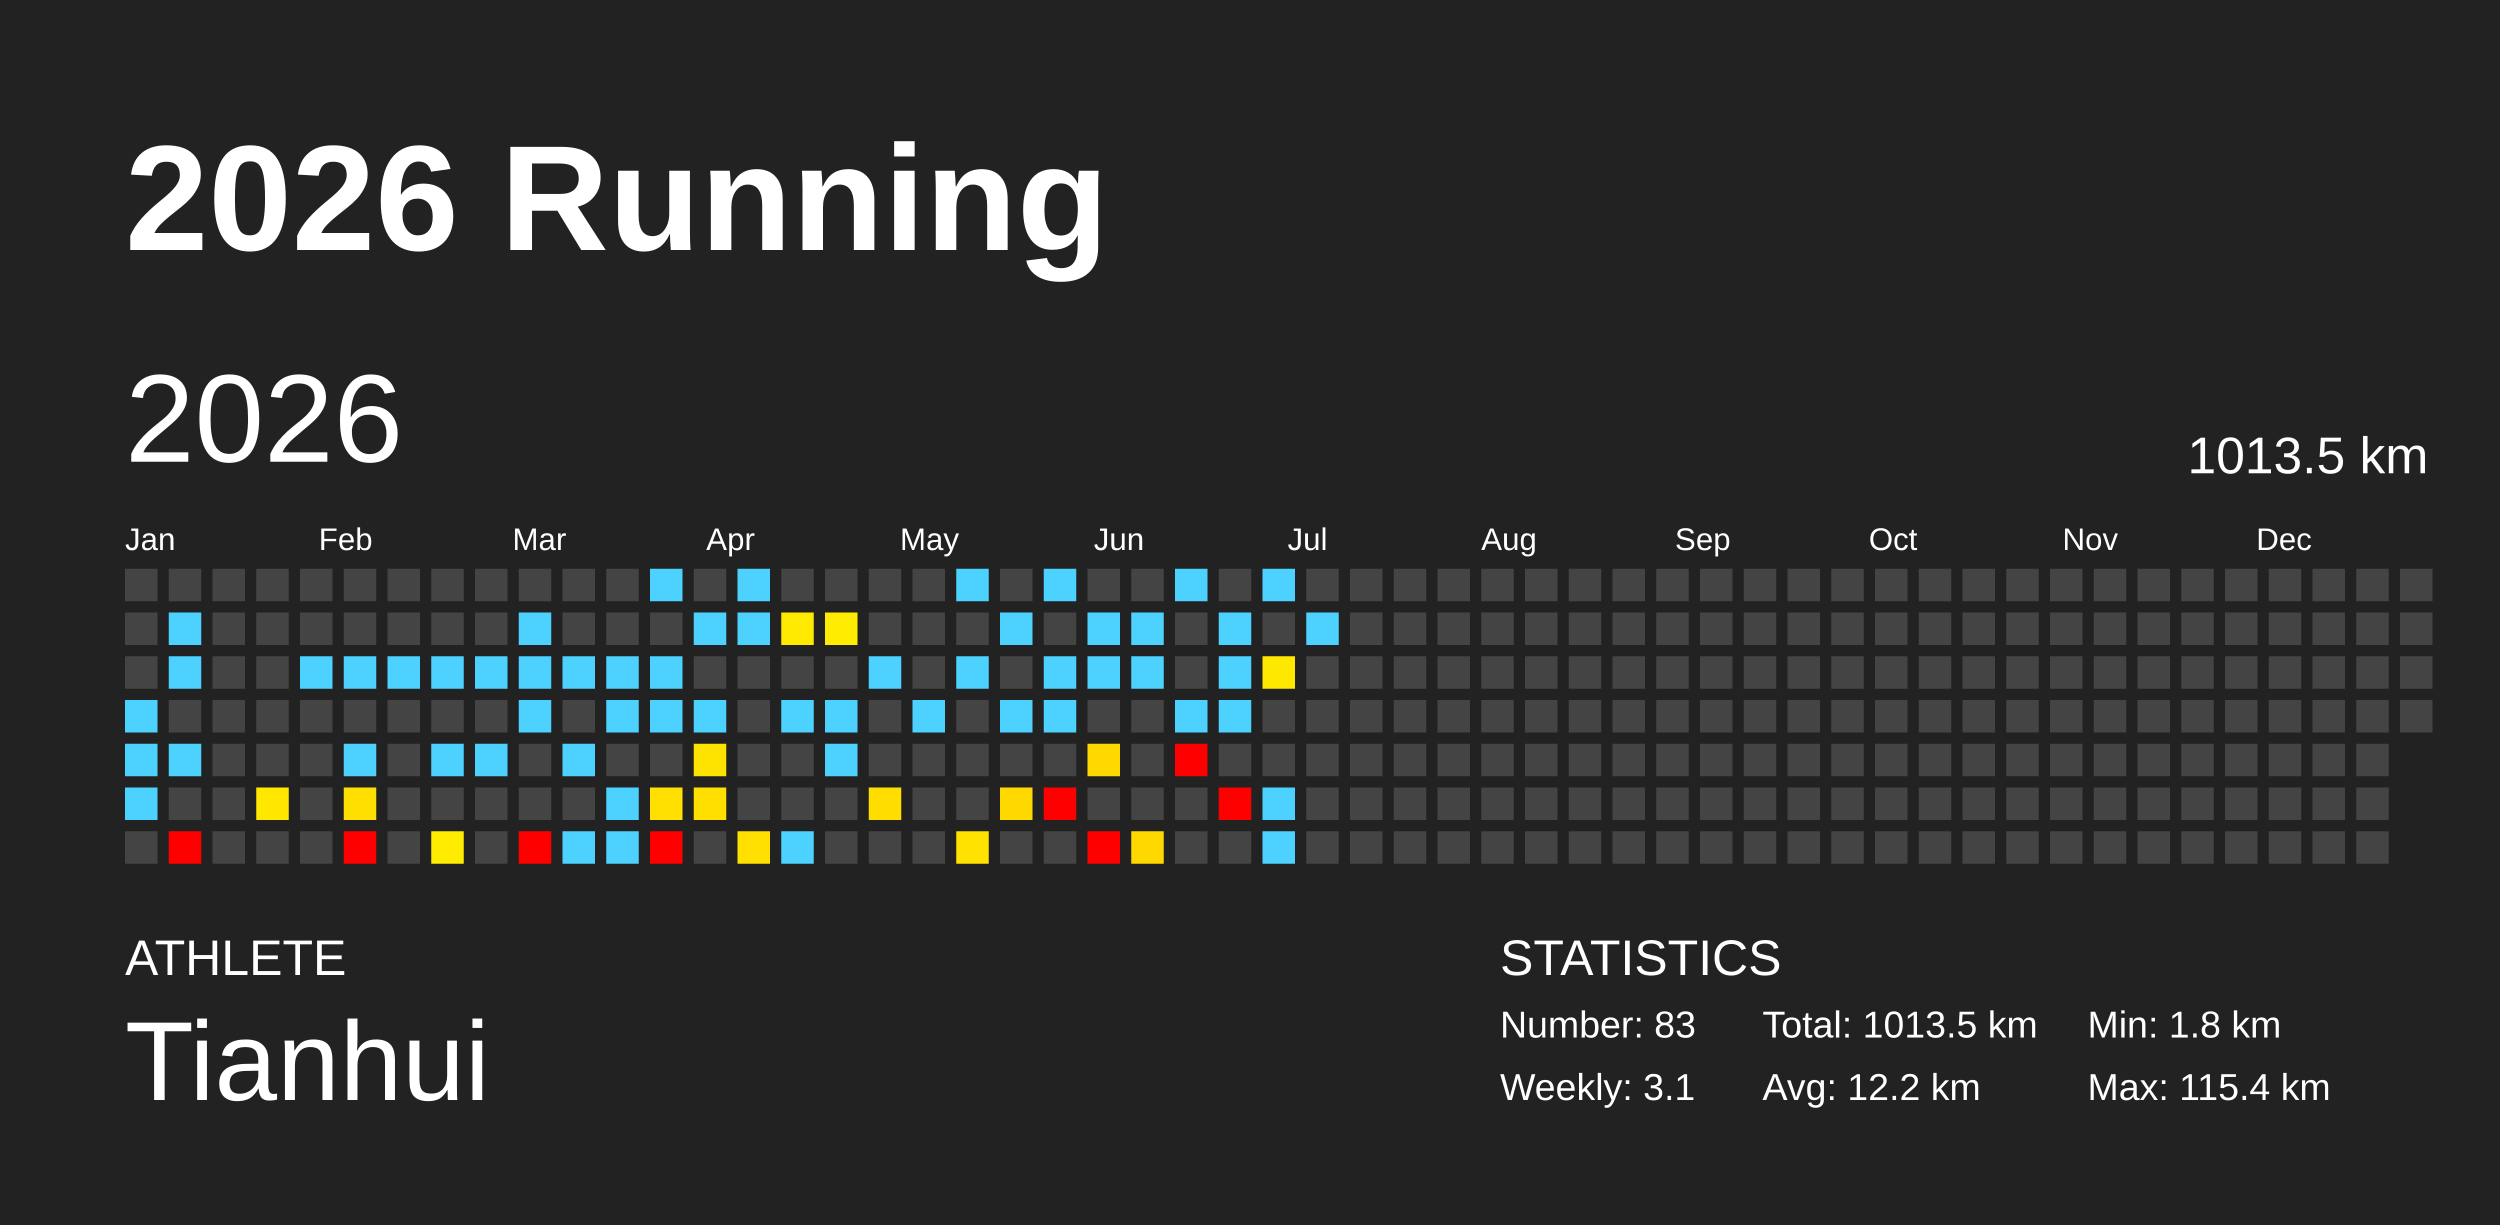
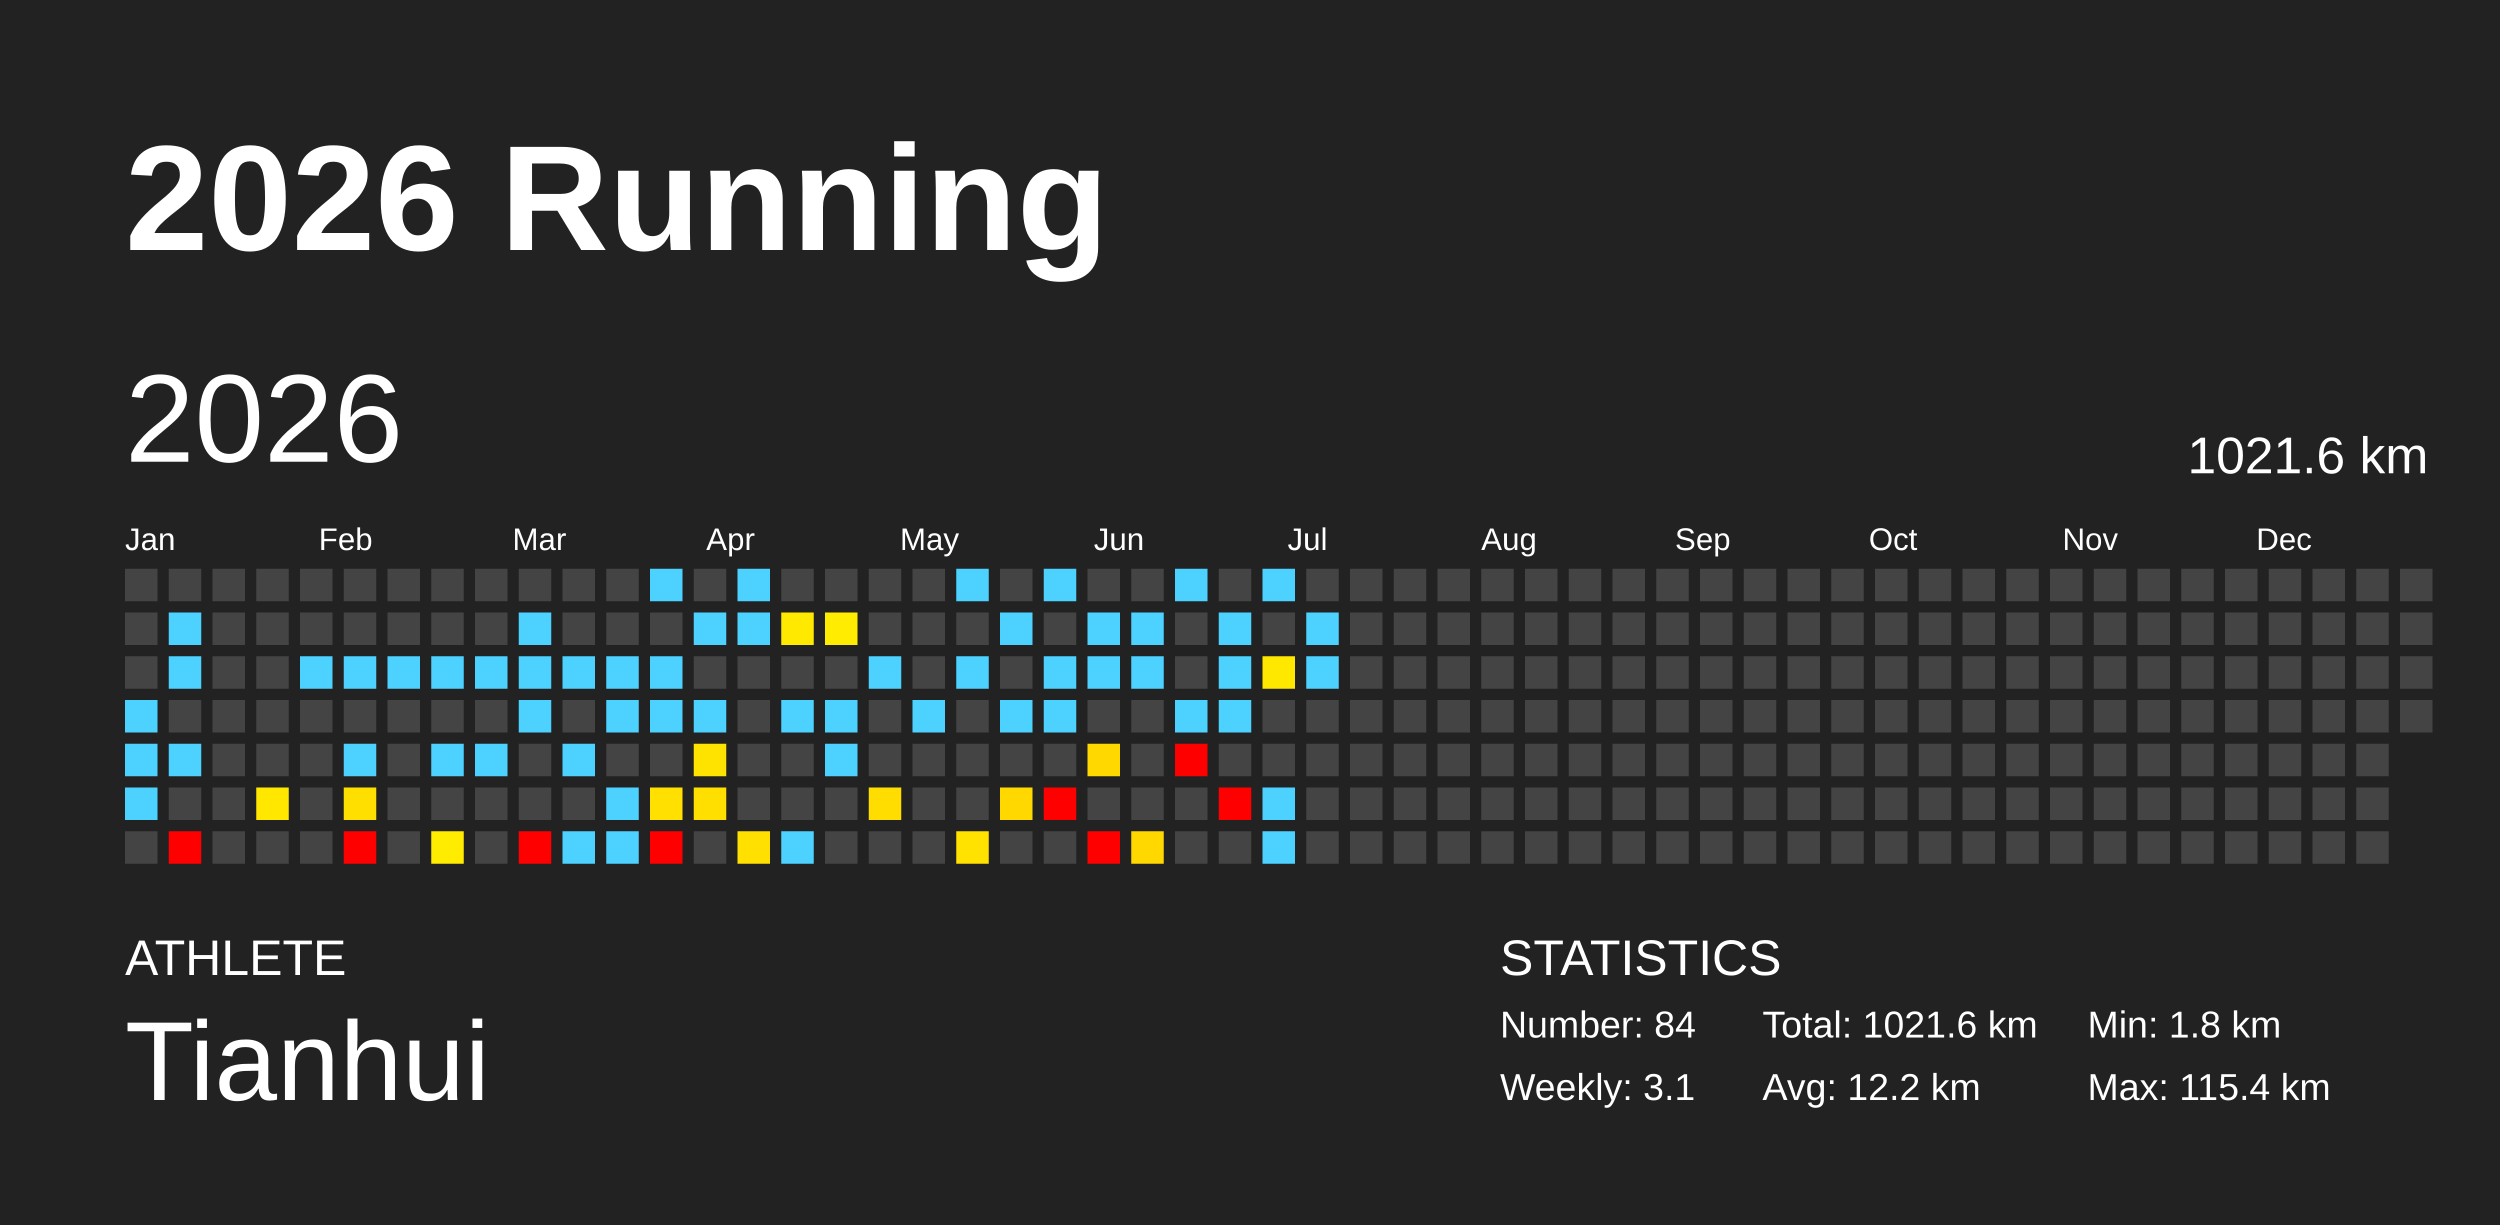
<svg xmlns="http://www.w3.org/2000/svg" baseProfile="full" height="98mm" version="1.1" viewBox="0,0,200,98" width="200mm">
  <defs />
  <rect fill="#222222" height="98" width="200" x="0" y="0" />
  <text fill="#FFFFFF" style="font-size:12px; font-family:Arial; font-weight:bold;" x="10" y="20">2026 Running</text>
  <text fill="#FFFFFF" style="font-size:4px; font-family:Arial" x="10" y="78">ATHLETE</text>
  <text fill="#FFFFFF" style="font-size:9px; font-family:Arial" x="10" y="88">Tianhui</text>
  <text fill="#FFFFFF" style="font-size:4px; font-family:Arial" x="120" y="78">STATISTICS</text>
-   <text fill="#FFFFFF" style="font-size:3px; font-family:Arial" x="120" y="83">Number: 83</text>
+   <text fill="#FFFFFF" style="font-size:3px; font-family:Arial" x="120" y="83">Number: 84</text>
  <text fill="#FFFFFF" style="font-size:3px; font-family:Arial" x="120" y="88">Weekly: 3.1</text>
-   <text fill="#FFFFFF" style="font-size:3px; font-family:Arial" x="141" y="83">Total: 1013.5 km</text>
+   <text fill="#FFFFFF" style="font-size:3px; font-family:Arial" x="141" y="83">Total: 1021.6 km</text>
  <text fill="#FFFFFF" style="font-size:3px; font-family:Arial" x="141" y="88">Avg: 12.2 km</text>
  <text fill="#FFFFFF" style="font-size:3px; font-family:Arial" x="167" y="83">Min: 1.8 km</text>
  <text fill="#FFFFFF" style="font-size:3px; font-family:Arial" x="167" y="88">Max: 115.4 km</text>
  <text dominant-baseline="hanging" fill="#FFFFFF" style="font-size:10.0px; font-family:Arial;" x="10" y="30">2026</text>
-   <text dominant-baseline="hanging" fill="#FFFFFF" style="font-size:4.125px; font-family:Arial;" x="175" y="35">1013.5 km</text>
+   <text dominant-baseline="hanging" fill="#FFFFFF" style="font-size:4.125px; font-family:Arial;" x="175" y="35">1021.6 km</text>
  <text fill="#FFFFFF" style="font-size:2.5px; font-family:Arial" x="10.0" y="44">Jan</text>
  <text fill="#FFFFFF" style="font-size:2.5px; font-family:Arial" x="25.5" y="44">Feb</text>
  <text fill="#FFFFFF" style="font-size:2.5px; font-family:Arial" x="41.0" y="44">Mar</text>
  <text fill="#FFFFFF" style="font-size:2.5px; font-family:Arial" x="56.5" y="44">Apr</text>
  <text fill="#FFFFFF" style="font-size:2.5px; font-family:Arial" x="72.0" y="44">May</text>
  <text fill="#FFFFFF" style="font-size:2.5px; font-family:Arial" x="87.5" y="44">Jun</text>
  <text fill="#FFFFFF" style="font-size:2.5px; font-family:Arial" x="103.0" y="44">Jul</text>
  <text fill="#FFFFFF" style="font-size:2.5px; font-family:Arial" x="118.5" y="44">Aug</text>
  <text fill="#FFFFFF" style="font-size:2.5px; font-family:Arial" x="134.0" y="44">Sep</text>
  <text fill="#FFFFFF" style="font-size:2.5px; font-family:Arial" x="149.5" y="44">Oct</text>
  <text fill="#FFFFFF" style="font-size:2.5px; font-family:Arial" x="165.0" y="44">Nov</text>
  <text fill="#FFFFFF" style="font-size:2.5px; font-family:Arial" x="180.5" y="44">Dec</text>
  <rect fill="#444444" height="2.6" width="2.6" x="10.0" y="45.5" />
  <rect fill="#444444" height="2.6" width="2.6" x="10.0" y="49.0" />
  <rect fill="#444444" height="2.6" width="2.6" x="10.0" y="52.5" />
  <rect fill="#4dd2ff" height="2.6" width="2.6" x="10.0" y="56.0" />
  <rect fill="#4dd2ff" height="2.6" width="2.6" x="10.0" y="59.5" />
  <rect fill="#4dd2ff" height="2.6" width="2.6" x="10.0" y="63.0" />
  <rect fill="#444444" height="2.6" width="2.6" x="10.0" y="66.5" />
  <rect fill="#444444" height="2.6" width="2.6" x="13.5" y="45.5" />
  <rect fill="#4dd2ff" height="2.6" width="2.6" x="13.5" y="49.0" />
  <rect fill="#4dd2ff" height="2.6" width="2.6" x="13.5" y="52.5" />
  <rect fill="#444444" height="2.6" width="2.6" x="13.5" y="56.0" />
  <rect fill="#4dd2ff" height="2.6" width="2.6" x="13.5" y="59.5" />
  <rect fill="#444444" height="2.6" width="2.6" x="13.5" y="63.0" />
  <rect fill="red" height="2.6" width="2.6" x="13.5" y="66.5" />
  <rect fill="#444444" height="2.6" width="2.6" x="17.0" y="45.5" />
  <rect fill="#444444" height="2.6" width="2.6" x="17.0" y="49.0" />
  <rect fill="#444444" height="2.6" width="2.6" x="17.0" y="52.5" />
  <rect fill="#444444" height="2.6" width="2.6" x="17.0" y="56.0" />
  <rect fill="#444444" height="2.6" width="2.6" x="17.0" y="59.5" />
  <rect fill="#444444" height="2.6" width="2.6" x="17.0" y="63.0" />
  <rect fill="#444444" height="2.6" width="2.6" x="17.0" y="66.5" />
  <rect fill="#444444" height="2.6" width="2.6" x="20.5" y="45.5" />
  <rect fill="#444444" height="2.6" width="2.6" x="20.5" y="49.0" />
  <rect fill="#444444" height="2.6" width="2.6" x="20.5" y="52.5" />
  <rect fill="#444444" height="2.6" width="2.6" x="20.5" y="56.0" />
  <rect fill="#444444" height="2.6" width="2.6" x="20.5" y="59.5" />
  <rect fill="#ffe700" height="2.6" width="2.6" x="20.5" y="63.0" />
  <rect fill="#444444" height="2.6" width="2.6" x="20.5" y="66.5" />
  <rect fill="#444444" height="2.6" width="2.6" x="24.0" y="45.5" />
  <rect fill="#444444" height="2.6" width="2.6" x="24.0" y="49.0" />
  <rect fill="#4dd2ff" height="2.6" width="2.6" x="24.0" y="52.5" />
  <rect fill="#444444" height="2.6" width="2.6" x="24.0" y="56.0" />
  <rect fill="#444444" height="2.6" width="2.6" x="24.0" y="59.5" />
  <rect fill="#444444" height="2.6" width="2.6" x="24.0" y="63.0" />
  <rect fill="#444444" height="2.6" width="2.6" x="24.0" y="66.5" />
  <rect fill="#444444" height="2.6" width="2.6" x="27.5" y="45.5" />
  <rect fill="#444444" height="2.6" width="2.6" x="27.5" y="49.0" />
  <rect fill="#4dd2ff" height="2.6" width="2.6" x="27.5" y="52.5" />
  <rect fill="#444444" height="2.6" width="2.6" x="27.5" y="56.0" />
  <rect fill="#4dd2ff" height="2.6" width="2.6" x="27.5" y="59.5" />
  <rect fill="#ffdf00" height="2.6" width="2.6" x="27.5" y="63.0" />
  <rect fill="red" height="2.6" width="2.6" x="27.5" y="66.5" />
  <rect fill="#444444" height="2.6" width="2.6" x="31.0" y="45.5" />
  <rect fill="#444444" height="2.6" width="2.6" x="31.0" y="49.0" />
  <rect fill="#4dd2ff" height="2.6" width="2.6" x="31.0" y="52.5" />
  <rect fill="#444444" height="2.6" width="2.6" x="31.0" y="56.0" />
  <rect fill="#444444" height="2.6" width="2.6" x="31.0" y="59.5" />
  <rect fill="#444444" height="2.6" width="2.6" x="31.0" y="63.0" />
  <rect fill="#444444" height="2.6" width="2.6" x="31.0" y="66.5" />
  <rect fill="#444444" height="2.6" width="2.6" x="34.5" y="45.5" />
  <rect fill="#444444" height="2.6" width="2.6" x="34.5" y="49.0" />
  <rect fill="#4dd2ff" height="2.6" width="2.6" x="34.5" y="52.5" />
  <rect fill="#444444" height="2.6" width="2.6" x="34.5" y="56.0" />
  <rect fill="#4dd2ff" height="2.6" width="2.6" x="34.5" y="59.5" />
  <rect fill="#444444" height="2.6" width="2.6" x="34.5" y="63.0" />
  <rect fill="#ffec00" height="2.6" width="2.6" x="34.5" y="66.5" />
  <rect fill="#444444" height="2.6" width="2.6" x="38.0" y="45.5" />
  <rect fill="#444444" height="2.6" width="2.6" x="38.0" y="49.0" />
  <rect fill="#4dd2ff" height="2.6" width="2.6" x="38.0" y="52.5" />
  <rect fill="#444444" height="2.6" width="2.6" x="38.0" y="56.0" />
  <rect fill="#4dd2ff" height="2.6" width="2.6" x="38.0" y="59.5" />
  <rect fill="#444444" height="2.6" width="2.6" x="38.0" y="63.0" />
  <rect fill="#444444" height="2.6" width="2.6" x="38.0" y="66.5" />
  <rect fill="#444444" height="2.6" width="2.6" x="41.5" y="45.5" />
  <rect fill="#4dd2ff" height="2.6" width="2.6" x="41.5" y="49.0" />
  <rect fill="#4dd2ff" height="2.6" width="2.6" x="41.5" y="52.5" />
  <rect fill="#4dd2ff" height="2.6" width="2.6" x="41.5" y="56.0" />
  <rect fill="#444444" height="2.6" width="2.6" x="41.5" y="59.5" />
  <rect fill="#444444" height="2.6" width="2.6" x="41.5" y="63.0" />
  <rect fill="red" height="2.6" width="2.6" x="41.5" y="66.5" />
  <rect fill="#444444" height="2.6" width="2.6" x="45.0" y="45.5" />
  <rect fill="#444444" height="2.6" width="2.6" x="45.0" y="49.0" />
  <rect fill="#4dd2ff" height="2.6" width="2.6" x="45.0" y="52.5" />
  <rect fill="#444444" height="2.6" width="2.6" x="45.0" y="56.0" />
  <rect fill="#4dd2ff" height="2.6" width="2.6" x="45.0" y="59.5" />
  <rect fill="#444444" height="2.6" width="2.6" x="45.0" y="63.0" />
  <rect fill="#4dd2ff" height="2.6" width="2.6" x="45.0" y="66.5" />
  <rect fill="#444444" height="2.6" width="2.6" x="48.5" y="45.5" />
  <rect fill="#444444" height="2.6" width="2.6" x="48.5" y="49.0" />
  <rect fill="#4dd2ff" height="2.6" width="2.6" x="48.5" y="52.5" />
  <rect fill="#4dd2ff" height="2.6" width="2.6" x="48.5" y="56.0" />
  <rect fill="#444444" height="2.6" width="2.6" x="48.5" y="59.5" />
  <rect fill="#4dd2ff" height="2.6" width="2.6" x="48.5" y="63.0" />
  <rect fill="#4dd2ff" height="2.6" width="2.6" x="48.5" y="66.5" />
  <rect fill="#4dd2ff" height="2.6" width="2.6" x="52.0" y="45.5" />
  <rect fill="#444444" height="2.6" width="2.6" x="52.0" y="49.0" />
  <rect fill="#4dd2ff" height="2.6" width="2.6" x="52.0" y="52.5" />
  <rect fill="#4dd2ff" height="2.6" width="2.6" x="52.0" y="56.0" />
  <rect fill="#444444" height="2.6" width="2.6" x="52.0" y="59.5" />
  <rect fill="#ffe000" height="2.6" width="2.6" x="52.0" y="63.0" />
  <rect fill="red" height="2.6" width="2.6" x="52.0" y="66.5" />
  <rect fill="#444444" height="2.6" width="2.6" x="55.5" y="45.5" />
  <rect fill="#4dd2ff" height="2.6" width="2.6" x="55.5" y="49.0" />
  <rect fill="#444444" height="2.6" width="2.6" x="55.5" y="52.5" />
  <rect fill="#4dd2ff" height="2.6" width="2.6" x="55.5" y="56.0" />
  <rect fill="#ffe300" height="2.6" width="2.6" x="55.5" y="59.5" />
  <rect fill="#ffdf00" height="2.6" width="2.6" x="55.5" y="63.0" />
  <rect fill="#444444" height="2.6" width="2.6" x="55.5" y="66.5" />
  <rect fill="#4dd2ff" height="2.6" width="2.6" x="59.0" y="45.5" />
  <rect fill="#4dd2ff" height="2.6" width="2.6" x="59.0" y="49.0" />
  <rect fill="#444444" height="2.6" width="2.6" x="59.0" y="52.5" />
  <rect fill="#444444" height="2.6" width="2.6" x="59.0" y="56.0" />
  <rect fill="#444444" height="2.6" width="2.6" x="59.0" y="59.5" />
  <rect fill="#444444" height="2.6" width="2.6" x="59.0" y="63.0" />
  <rect fill="#ffe000" height="2.6" width="2.6" x="59.0" y="66.5" />
  <rect fill="#444444" height="2.6" width="2.6" x="62.5" y="45.5" />
  <rect fill="#ffe900" height="2.6" width="2.6" x="62.5" y="49.0" />
  <rect fill="#444444" height="2.6" width="2.6" x="62.5" y="52.5" />
  <rect fill="#4dd2ff" height="2.6" width="2.6" x="62.5" y="56.0" />
  <rect fill="#444444" height="2.6" width="2.6" x="62.5" y="59.5" />
  <rect fill="#444444" height="2.6" width="2.6" x="62.5" y="63.0" />
  <rect fill="#4dd2ff" height="2.6" width="2.6" x="62.5" y="66.5" />
  <rect fill="#444444" height="2.6" width="2.6" x="66.0" y="45.5" />
  <rect fill="#ffec00" height="2.6" width="2.6" x="66.0" y="49.0" />
  <rect fill="#444444" height="2.6" width="2.6" x="66.0" y="52.5" />
  <rect fill="#4dd2ff" height="2.6" width="2.6" x="66.0" y="56.0" />
  <rect fill="#4dd2ff" height="2.6" width="2.6" x="66.0" y="59.5" />
  <rect fill="#444444" height="2.6" width="2.6" x="66.0" y="63.0" />
  <rect fill="#444444" height="2.6" width="2.6" x="66.0" y="66.5" />
  <rect fill="#444444" height="2.6" width="2.6" x="69.5" y="45.5" />
  <rect fill="#444444" height="2.6" width="2.6" x="69.5" y="49.0" />
  <rect fill="#4dd2ff" height="2.6" width="2.6" x="69.5" y="52.5" />
  <rect fill="#444444" height="2.6" width="2.6" x="69.5" y="56.0" />
  <rect fill="#444444" height="2.6" width="2.6" x="69.5" y="59.5" />
  <rect fill="#ffdd00" height="2.6" width="2.6" x="69.5" y="63.0" />
  <rect fill="#444444" height="2.6" width="2.6" x="69.5" y="66.5" />
  <rect fill="#444444" height="2.6" width="2.6" x="73.0" y="45.5" />
  <rect fill="#444444" height="2.6" width="2.6" x="73.0" y="49.0" />
  <rect fill="#444444" height="2.6" width="2.6" x="73.0" y="52.5" />
  <rect fill="#4dd2ff" height="2.6" width="2.6" x="73.0" y="56.0" />
  <rect fill="#444444" height="2.6" width="2.6" x="73.0" y="59.5" />
  <rect fill="#444444" height="2.6" width="2.6" x="73.0" y="63.0" />
  <rect fill="#444444" height="2.6" width="2.6" x="73.0" y="66.5" />
  <rect fill="#4dd2ff" height="2.6" width="2.6" x="76.5" y="45.5" />
  <rect fill="#444444" height="2.6" width="2.6" x="76.5" y="49.0" />
  <rect fill="#4dd2ff" height="2.6" width="2.6" x="76.5" y="52.5" />
  <rect fill="#444444" height="2.6" width="2.6" x="76.5" y="56.0" />
  <rect fill="#444444" height="2.6" width="2.6" x="76.5" y="59.5" />
  <rect fill="#444444" height="2.6" width="2.6" x="76.5" y="63.0" />
  <rect fill="#ffe200" height="2.6" width="2.6" x="76.5" y="66.5" />
  <rect fill="#444444" height="2.6" width="2.6" x="80.0" y="45.5" />
  <rect fill="#4dd2ff" height="2.6" width="2.6" x="80.0" y="49.0" />
  <rect fill="#444444" height="2.6" width="2.6" x="80.0" y="52.5" />
  <rect fill="#4dd2ff" height="2.6" width="2.6" x="80.0" y="56.0" />
  <rect fill="#444444" height="2.6" width="2.6" x="80.0" y="59.5" />
  <rect fill="#ffd800" height="2.6" width="2.6" x="80.0" y="63.0" />
  <rect fill="#444444" height="2.6" width="2.6" x="80.0" y="66.5" />
  <rect fill="#4dd2ff" height="2.6" width="2.6" x="83.5" y="45.5" />
  <rect fill="#444444" height="2.6" width="2.6" x="83.5" y="49.0" />
  <rect fill="#4dd2ff" height="2.6" width="2.6" x="83.5" y="52.5" />
  <rect fill="#4dd2ff" height="2.6" width="2.6" x="83.5" y="56.0" />
  <rect fill="#444444" height="2.6" width="2.6" x="83.5" y="59.5" />
  <rect fill="red" height="2.6" width="2.6" x="83.5" y="63.0" />
  <rect fill="#444444" height="2.6" width="2.6" x="83.5" y="66.5" />
  <rect fill="#444444" height="2.6" width="2.6" x="87.0" y="45.5" />
  <rect fill="#4dd2ff" height="2.6" width="2.6" x="87.0" y="49.0" />
  <rect fill="#4dd2ff" height="2.6" width="2.6" x="87.0" y="52.5" />
  <rect fill="#444444" height="2.6" width="2.6" x="87.0" y="56.0" />
  <rect fill="#ffd800" height="2.6" width="2.6" x="87.0" y="59.5" />
  <rect fill="#444444" height="2.6" width="2.6" x="87.0" y="63.0" />
  <rect fill="red" height="2.6" width="2.6" x="87.0" y="66.5" />
  <rect fill="#444444" height="2.6" width="2.6" x="90.5" y="45.5" />
  <rect fill="#4dd2ff" height="2.6" width="2.6" x="90.5" y="49.0" />
  <rect fill="#4dd2ff" height="2.6" width="2.6" x="90.5" y="52.5" />
  <rect fill="#444444" height="2.6" width="2.6" x="90.5" y="56.0" />
  <rect fill="#444444" height="2.6" width="2.6" x="90.5" y="59.5" />
  <rect fill="#444444" height="2.6" width="2.6" x="90.5" y="63.0" />
  <rect fill="#ffd800" height="2.6" width="2.6" x="90.5" y="66.5" />
  <rect fill="#4dd2ff" height="2.6" width="2.6" x="94.0" y="45.5" />
  <rect fill="#444444" height="2.6" width="2.6" x="94.0" y="49.0" />
  <rect fill="#444444" height="2.6" width="2.6" x="94.0" y="52.5" />
  <rect fill="#4dd2ff" height="2.6" width="2.6" x="94.0" y="56.0" />
  <rect fill="red" height="2.6" width="2.6" x="94.0" y="59.5" />
  <rect fill="#444444" height="2.6" width="2.6" x="94.0" y="63.0" />
  <rect fill="#444444" height="2.6" width="2.6" x="94.0" y="66.5" />
  <rect fill="#444444" height="2.6" width="2.6" x="97.5" y="45.5" />
  <rect fill="#4dd2ff" height="2.6" width="2.6" x="97.5" y="49.0" />
  <rect fill="#4dd2ff" height="2.6" width="2.6" x="97.5" y="52.5" />
  <rect fill="#4dd2ff" height="2.6" width="2.6" x="97.5" y="56.0" />
  <rect fill="#444444" height="2.6" width="2.6" x="97.5" y="59.5" />
  <rect fill="red" height="2.6" width="2.6" x="97.5" y="63.0" />
  <rect fill="#444444" height="2.6" width="2.6" x="97.5" y="66.5" />
  <rect fill="#4dd2ff" height="2.6" width="2.6" x="101.0" y="45.5" />
  <rect fill="#444444" height="2.6" width="2.6" x="101.0" y="49.0" />
  <rect fill="#ffe800" height="2.6" width="2.6" x="101.0" y="52.5" />
  <rect fill="#444444" height="2.6" width="2.6" x="101.0" y="56.0" />
  <rect fill="#444444" height="2.6" width="2.6" x="101.0" y="59.5" />
  <rect fill="#4dd2ff" height="2.6" width="2.6" x="101.0" y="63.0" />
  <rect fill="#4dd2ff" height="2.6" width="2.6" x="101.0" y="66.5" />
  <rect fill="#444444" height="2.6" width="2.6" x="104.5" y="45.5" />
  <rect fill="#4dd2ff" height="2.6" width="2.6" x="104.5" y="49.0" />
-   <rect fill="#444444" height="2.6" width="2.6" x="104.5" y="52.5" />
+   <rect fill="#4dd2ff" height="2.6" width="2.6" x="104.5" y="52.5" />
  <rect fill="#444444" height="2.6" width="2.6" x="104.5" y="56.0" />
  <rect fill="#444444" height="2.6" width="2.6" x="104.5" y="59.5" />
  <rect fill="#444444" height="2.6" width="2.6" x="104.5" y="63.0" />
  <rect fill="#444444" height="2.6" width="2.6" x="104.5" y="66.5" />
  <rect fill="#444444" height="2.6" width="2.6" x="108.0" y="45.5" />
  <rect fill="#444444" height="2.6" width="2.6" x="108.0" y="49.0" />
  <rect fill="#444444" height="2.6" width="2.6" x="108.0" y="52.5" />
  <rect fill="#444444" height="2.6" width="2.6" x="108.0" y="56.0" />
  <rect fill="#444444" height="2.6" width="2.6" x="108.0" y="59.5" />
  <rect fill="#444444" height="2.6" width="2.6" x="108.0" y="63.0" />
  <rect fill="#444444" height="2.6" width="2.6" x="108.0" y="66.5" />
  <rect fill="#444444" height="2.6" width="2.6" x="111.5" y="45.5" />
  <rect fill="#444444" height="2.6" width="2.6" x="111.5" y="49.0" />
  <rect fill="#444444" height="2.6" width="2.6" x="111.5" y="52.5" />
  <rect fill="#444444" height="2.6" width="2.6" x="111.5" y="56.0" />
  <rect fill="#444444" height="2.6" width="2.6" x="111.5" y="59.5" />
  <rect fill="#444444" height="2.6" width="2.6" x="111.5" y="63.0" />
  <rect fill="#444444" height="2.6" width="2.6" x="111.5" y="66.5" />
  <rect fill="#444444" height="2.6" width="2.6" x="115.0" y="45.5" />
  <rect fill="#444444" height="2.6" width="2.6" x="115.0" y="49.0" />
  <rect fill="#444444" height="2.6" width="2.6" x="115.0" y="52.5" />
  <rect fill="#444444" height="2.6" width="2.6" x="115.0" y="56.0" />
  <rect fill="#444444" height="2.6" width="2.6" x="115.0" y="59.5" />
  <rect fill="#444444" height="2.6" width="2.6" x="115.0" y="63.0" />
  <rect fill="#444444" height="2.6" width="2.6" x="115.0" y="66.5" />
  <rect fill="#444444" height="2.6" width="2.6" x="118.5" y="45.5" />
  <rect fill="#444444" height="2.6" width="2.6" x="118.5" y="49.0" />
  <rect fill="#444444" height="2.6" width="2.6" x="118.5" y="52.5" />
  <rect fill="#444444" height="2.6" width="2.6" x="118.5" y="56.0" />
  <rect fill="#444444" height="2.6" width="2.6" x="118.5" y="59.5" />
  <rect fill="#444444" height="2.6" width="2.6" x="118.5" y="63.0" />
  <rect fill="#444444" height="2.6" width="2.6" x="118.5" y="66.5" />
  <rect fill="#444444" height="2.6" width="2.6" x="122.0" y="45.5" />
  <rect fill="#444444" height="2.6" width="2.6" x="122.0" y="49.0" />
  <rect fill="#444444" height="2.6" width="2.6" x="122.0" y="52.5" />
  <rect fill="#444444" height="2.6" width="2.6" x="122.0" y="56.0" />
  <rect fill="#444444" height="2.6" width="2.6" x="122.0" y="59.5" />
  <rect fill="#444444" height="2.6" width="2.6" x="122.0" y="63.0" />
  <rect fill="#444444" height="2.6" width="2.6" x="122.0" y="66.5" />
  <rect fill="#444444" height="2.6" width="2.6" x="125.5" y="45.5" />
  <rect fill="#444444" height="2.6" width="2.6" x="125.5" y="49.0" />
  <rect fill="#444444" height="2.6" width="2.6" x="125.5" y="52.5" />
  <rect fill="#444444" height="2.6" width="2.6" x="125.5" y="56.0" />
  <rect fill="#444444" height="2.6" width="2.6" x="125.5" y="59.5" />
  <rect fill="#444444" height="2.6" width="2.6" x="125.5" y="63.0" />
  <rect fill="#444444" height="2.6" width="2.6" x="125.5" y="66.5" />
  <rect fill="#444444" height="2.6" width="2.6" x="129.0" y="45.5" />
  <rect fill="#444444" height="2.6" width="2.6" x="129.0" y="49.0" />
  <rect fill="#444444" height="2.6" width="2.6" x="129.0" y="52.5" />
  <rect fill="#444444" height="2.6" width="2.6" x="129.0" y="56.0" />
  <rect fill="#444444" height="2.6" width="2.6" x="129.0" y="59.5" />
  <rect fill="#444444" height="2.6" width="2.6" x="129.0" y="63.0" />
  <rect fill="#444444" height="2.6" width="2.6" x="129.0" y="66.5" />
  <rect fill="#444444" height="2.6" width="2.6" x="132.5" y="45.5" />
  <rect fill="#444444" height="2.6" width="2.6" x="132.5" y="49.0" />
  <rect fill="#444444" height="2.6" width="2.6" x="132.5" y="52.5" />
  <rect fill="#444444" height="2.6" width="2.6" x="132.5" y="56.0" />
  <rect fill="#444444" height="2.6" width="2.6" x="132.5" y="59.5" />
  <rect fill="#444444" height="2.6" width="2.6" x="132.5" y="63.0" />
  <rect fill="#444444" height="2.6" width="2.6" x="132.5" y="66.5" />
  <rect fill="#444444" height="2.6" width="2.6" x="136.0" y="45.5" />
  <rect fill="#444444" height="2.6" width="2.6" x="136.0" y="49.0" />
  <rect fill="#444444" height="2.6" width="2.6" x="136.0" y="52.5" />
  <rect fill="#444444" height="2.6" width="2.6" x="136.0" y="56.0" />
  <rect fill="#444444" height="2.6" width="2.6" x="136.0" y="59.5" />
  <rect fill="#444444" height="2.6" width="2.6" x="136.0" y="63.0" />
  <rect fill="#444444" height="2.6" width="2.6" x="136.0" y="66.5" />
  <rect fill="#444444" height="2.6" width="2.6" x="139.5" y="45.5" />
  <rect fill="#444444" height="2.6" width="2.6" x="139.5" y="49.0" />
  <rect fill="#444444" height="2.6" width="2.6" x="139.5" y="52.5" />
  <rect fill="#444444" height="2.6" width="2.6" x="139.5" y="56.0" />
  <rect fill="#444444" height="2.6" width="2.6" x="139.5" y="59.5" />
  <rect fill="#444444" height="2.6" width="2.6" x="139.5" y="63.0" />
  <rect fill="#444444" height="2.6" width="2.6" x="139.5" y="66.5" />
  <rect fill="#444444" height="2.6" width="2.6" x="143.0" y="45.5" />
  <rect fill="#444444" height="2.6" width="2.6" x="143.0" y="49.0" />
  <rect fill="#444444" height="2.6" width="2.6" x="143.0" y="52.5" />
  <rect fill="#444444" height="2.6" width="2.6" x="143.0" y="56.0" />
  <rect fill="#444444" height="2.6" width="2.6" x="143.0" y="59.5" />
  <rect fill="#444444" height="2.6" width="2.6" x="143.0" y="63.0" />
  <rect fill="#444444" height="2.6" width="2.6" x="143.0" y="66.5" />
  <rect fill="#444444" height="2.6" width="2.6" x="146.5" y="45.5" />
  <rect fill="#444444" height="2.6" width="2.6" x="146.5" y="49.0" />
  <rect fill="#444444" height="2.6" width="2.6" x="146.5" y="52.5" />
  <rect fill="#444444" height="2.6" width="2.6" x="146.5" y="56.0" />
  <rect fill="#444444" height="2.6" width="2.6" x="146.5" y="59.5" />
  <rect fill="#444444" height="2.6" width="2.6" x="146.5" y="63.0" />
  <rect fill="#444444" height="2.6" width="2.6" x="146.5" y="66.5" />
  <rect fill="#444444" height="2.6" width="2.6" x="150.0" y="45.5" />
  <rect fill="#444444" height="2.6" width="2.6" x="150.0" y="49.0" />
  <rect fill="#444444" height="2.6" width="2.6" x="150.0" y="52.5" />
  <rect fill="#444444" height="2.6" width="2.6" x="150.0" y="56.0" />
  <rect fill="#444444" height="2.6" width="2.6" x="150.0" y="59.5" />
  <rect fill="#444444" height="2.6" width="2.6" x="150.0" y="63.0" />
  <rect fill="#444444" height="2.6" width="2.6" x="150.0" y="66.5" />
  <rect fill="#444444" height="2.6" width="2.6" x="153.5" y="45.5" />
  <rect fill="#444444" height="2.6" width="2.6" x="153.5" y="49.0" />
  <rect fill="#444444" height="2.6" width="2.6" x="153.5" y="52.5" />
  <rect fill="#444444" height="2.6" width="2.6" x="153.5" y="56.0" />
  <rect fill="#444444" height="2.6" width="2.6" x="153.5" y="59.5" />
  <rect fill="#444444" height="2.6" width="2.6" x="153.5" y="63.0" />
  <rect fill="#444444" height="2.6" width="2.6" x="153.5" y="66.5" />
  <rect fill="#444444" height="2.6" width="2.6" x="157.0" y="45.5" />
  <rect fill="#444444" height="2.6" width="2.6" x="157.0" y="49.0" />
  <rect fill="#444444" height="2.6" width="2.6" x="157.0" y="52.5" />
  <rect fill="#444444" height="2.6" width="2.6" x="157.0" y="56.0" />
  <rect fill="#444444" height="2.6" width="2.6" x="157.0" y="59.5" />
  <rect fill="#444444" height="2.6" width="2.6" x="157.0" y="63.0" />
  <rect fill="#444444" height="2.6" width="2.6" x="157.0" y="66.5" />
  <rect fill="#444444" height="2.6" width="2.6" x="160.5" y="45.5" />
  <rect fill="#444444" height="2.6" width="2.6" x="160.5" y="49.0" />
  <rect fill="#444444" height="2.6" width="2.6" x="160.5" y="52.5" />
  <rect fill="#444444" height="2.6" width="2.6" x="160.5" y="56.0" />
  <rect fill="#444444" height="2.6" width="2.6" x="160.5" y="59.5" />
  <rect fill="#444444" height="2.6" width="2.6" x="160.5" y="63.0" />
  <rect fill="#444444" height="2.6" width="2.6" x="160.5" y="66.5" />
  <rect fill="#444444" height="2.6" width="2.6" x="164.0" y="45.5" />
  <rect fill="#444444" height="2.6" width="2.6" x="164.0" y="49.0" />
  <rect fill="#444444" height="2.6" width="2.6" x="164.0" y="52.5" />
  <rect fill="#444444" height="2.6" width="2.6" x="164.0" y="56.0" />
  <rect fill="#444444" height="2.6" width="2.6" x="164.0" y="59.5" />
  <rect fill="#444444" height="2.6" width="2.6" x="164.0" y="63.0" />
  <rect fill="#444444" height="2.6" width="2.6" x="164.0" y="66.5" />
  <rect fill="#444444" height="2.6" width="2.6" x="167.5" y="45.5" />
  <rect fill="#444444" height="2.6" width="2.6" x="167.5" y="49.0" />
  <rect fill="#444444" height="2.6" width="2.6" x="167.5" y="52.5" />
  <rect fill="#444444" height="2.6" width="2.6" x="167.5" y="56.0" />
  <rect fill="#444444" height="2.6" width="2.6" x="167.5" y="59.5" />
  <rect fill="#444444" height="2.6" width="2.6" x="167.5" y="63.0" />
  <rect fill="#444444" height="2.6" width="2.6" x="167.5" y="66.5" />
  <rect fill="#444444" height="2.6" width="2.6" x="171.0" y="45.5" />
  <rect fill="#444444" height="2.6" width="2.6" x="171.0" y="49.0" />
  <rect fill="#444444" height="2.6" width="2.6" x="171.0" y="52.5" />
  <rect fill="#444444" height="2.6" width="2.6" x="171.0" y="56.0" />
  <rect fill="#444444" height="2.6" width="2.6" x="171.0" y="59.5" />
  <rect fill="#444444" height="2.6" width="2.6" x="171.0" y="63.0" />
  <rect fill="#444444" height="2.6" width="2.6" x="171.0" y="66.5" />
  <rect fill="#444444" height="2.6" width="2.6" x="174.5" y="45.5" />
  <rect fill="#444444" height="2.6" width="2.6" x="174.5" y="49.0" />
  <rect fill="#444444" height="2.6" width="2.6" x="174.5" y="52.5" />
  <rect fill="#444444" height="2.6" width="2.6" x="174.5" y="56.0" />
  <rect fill="#444444" height="2.6" width="2.6" x="174.5" y="59.5" />
  <rect fill="#444444" height="2.6" width="2.6" x="174.5" y="63.0" />
  <rect fill="#444444" height="2.6" width="2.6" x="174.5" y="66.5" />
  <rect fill="#444444" height="2.6" width="2.6" x="178.0" y="45.5" />
  <rect fill="#444444" height="2.6" width="2.6" x="178.0" y="49.0" />
  <rect fill="#444444" height="2.6" width="2.6" x="178.0" y="52.5" />
  <rect fill="#444444" height="2.6" width="2.6" x="178.0" y="56.0" />
  <rect fill="#444444" height="2.6" width="2.6" x="178.0" y="59.5" />
  <rect fill="#444444" height="2.6" width="2.6" x="178.0" y="63.0" />
  <rect fill="#444444" height="2.6" width="2.6" x="178.0" y="66.5" />
  <rect fill="#444444" height="2.6" width="2.6" x="181.5" y="45.5" />
  <rect fill="#444444" height="2.6" width="2.6" x="181.5" y="49.0" />
  <rect fill="#444444" height="2.6" width="2.6" x="181.5" y="52.5" />
  <rect fill="#444444" height="2.6" width="2.6" x="181.5" y="56.0" />
  <rect fill="#444444" height="2.6" width="2.6" x="181.5" y="59.5" />
  <rect fill="#444444" height="2.6" width="2.6" x="181.5" y="63.0" />
  <rect fill="#444444" height="2.6" width="2.6" x="181.5" y="66.5" />
  <rect fill="#444444" height="2.6" width="2.6" x="185.0" y="45.5" />
  <rect fill="#444444" height="2.6" width="2.6" x="185.0" y="49.0" />
  <rect fill="#444444" height="2.6" width="2.6" x="185.0" y="52.5" />
  <rect fill="#444444" height="2.6" width="2.6" x="185.0" y="56.0" />
  <rect fill="#444444" height="2.6" width="2.6" x="185.0" y="59.5" />
  <rect fill="#444444" height="2.6" width="2.6" x="185.0" y="63.0" />
  <rect fill="#444444" height="2.6" width="2.6" x="185.0" y="66.5" />
  <rect fill="#444444" height="2.6" width="2.6" x="188.5" y="45.5" />
  <rect fill="#444444" height="2.6" width="2.6" x="188.5" y="49.0" />
  <rect fill="#444444" height="2.6" width="2.6" x="188.5" y="52.5" />
  <rect fill="#444444" height="2.6" width="2.6" x="188.5" y="56.0" />
  <rect fill="#444444" height="2.6" width="2.6" x="188.5" y="59.5" />
  <rect fill="#444444" height="2.6" width="2.6" x="188.5" y="63.0" />
  <rect fill="#444444" height="2.6" width="2.6" x="188.5" y="66.5" />
  <rect fill="#444444" height="2.6" width="2.6" x="192.0" y="45.5" />
  <rect fill="#444444" height="2.6" width="2.6" x="192.0" y="49.0" />
  <rect fill="#444444" height="2.6" width="2.6" x="192.0" y="52.5" />
  <rect fill="#444444" height="2.6" width="2.6" x="192.0" y="56.0" />
</svg>
